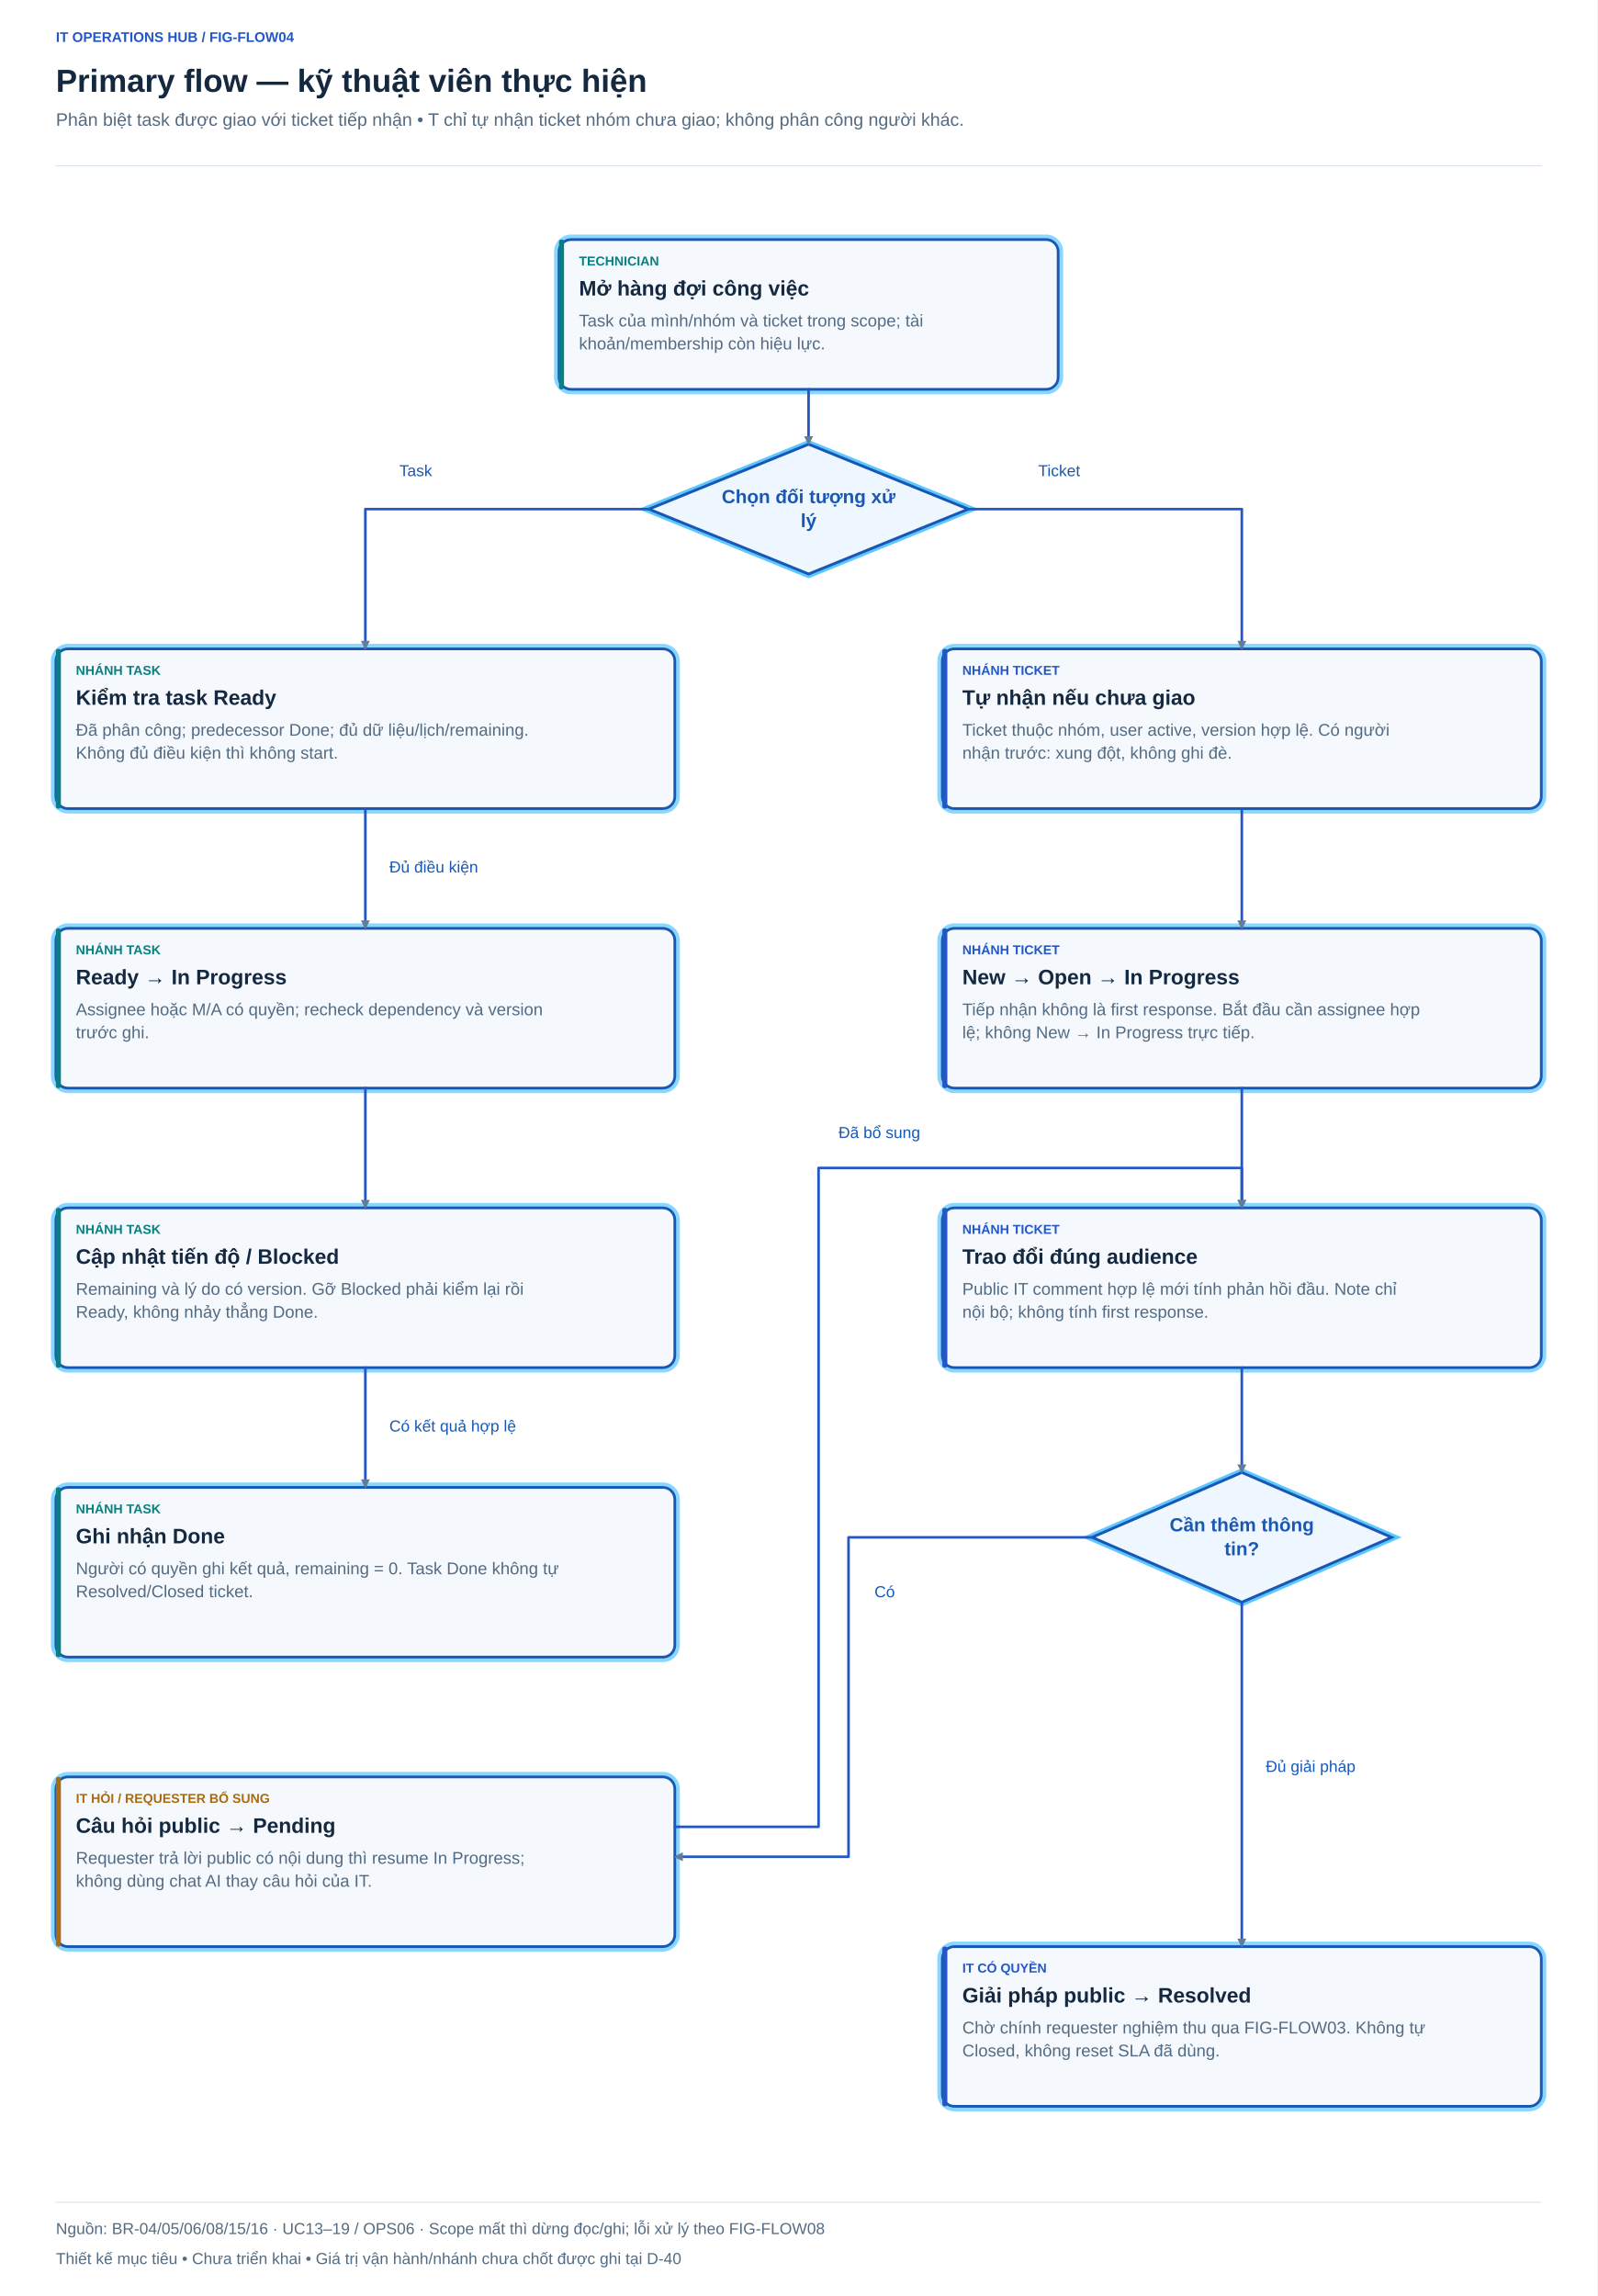
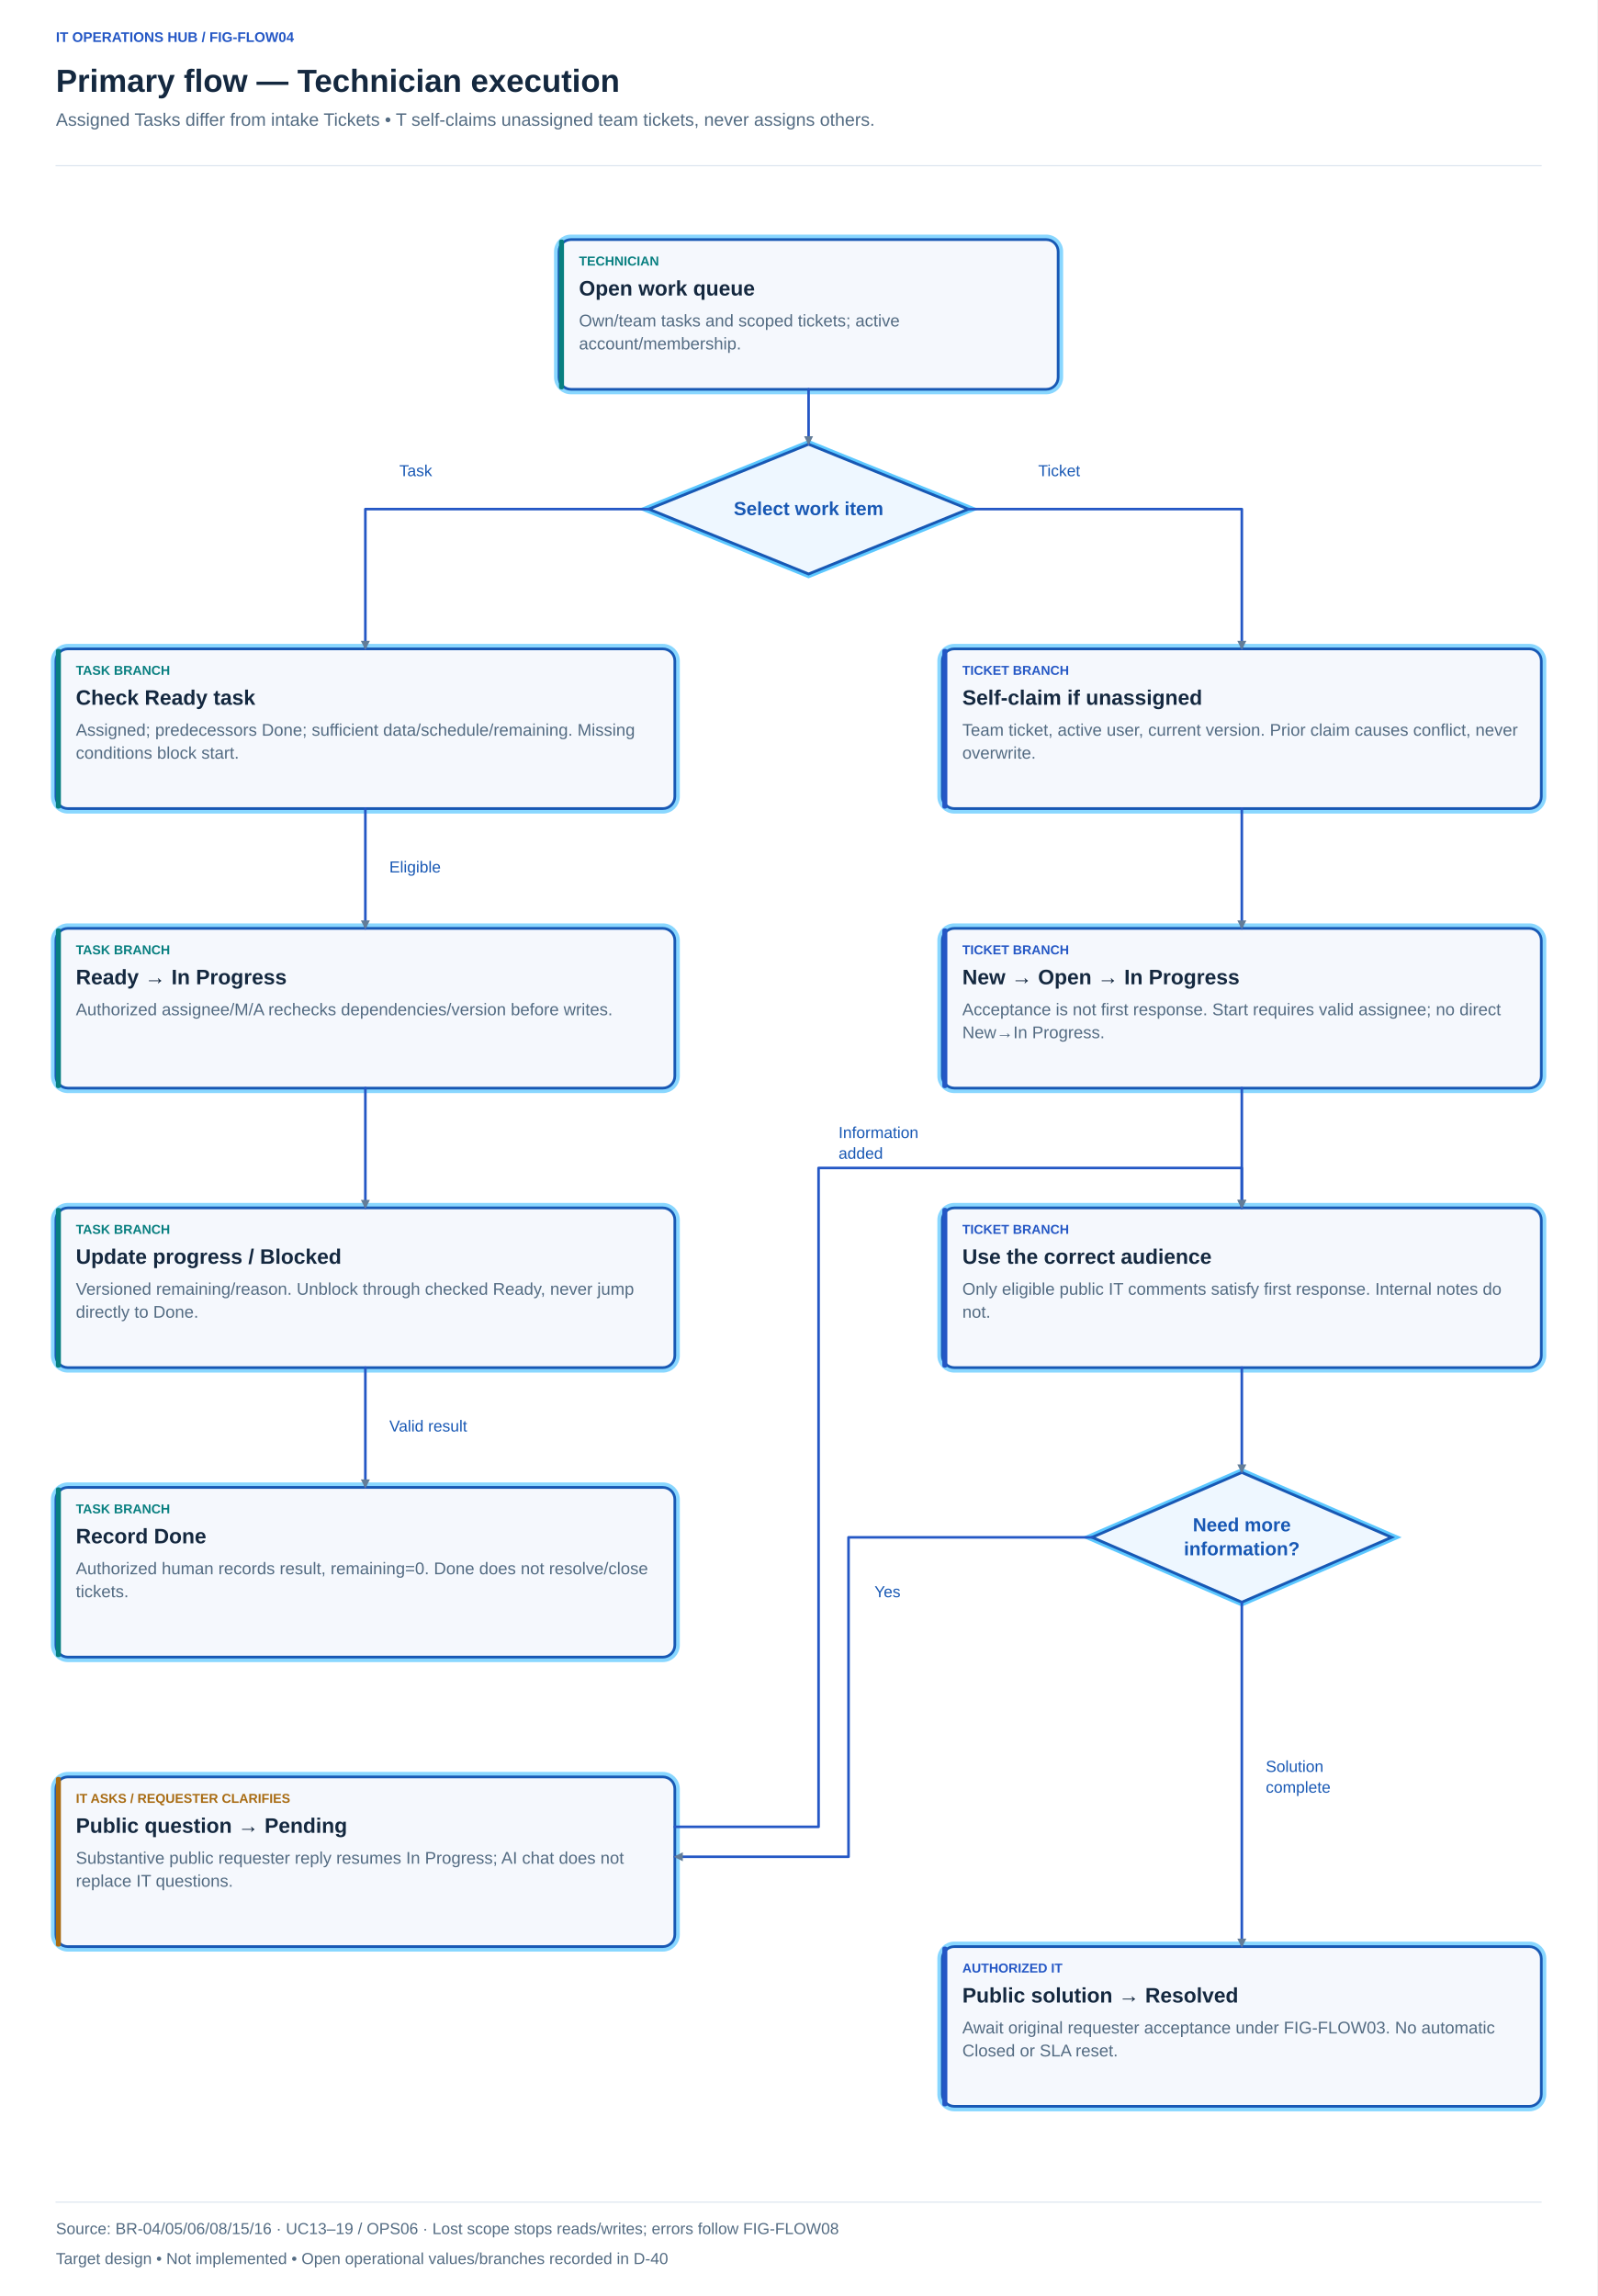
<svg xmlns="http://www.w3.org/2000/svg" width="1600" height="2300" viewBox="0 0 1600 2300" role="img" aria-labelledby="title desc" data-figure-id="FIG-FLOW04" data-source-sheet="6a2db4097dcb4b0ebe9c63324f" data-topic="a0116d276d83451fa644248ae8">
  <g font-family="Segoe UI,Arial,sans-serif">
    <defs>
      <marker id="arr" markerWidth="9" markerHeight="9" refX="8" refY="4.5" orient="auto-start-reverse" markerUnits="userSpaceOnUse">
        <path d="M 0 0 L 9 4.5 L 0 9 Z" fill="#637D98" />
      </marker>
    </defs>
    <rect x="0" y="0" width="1600" height="2300" rx="0" fill="#FFFFFF" stroke="none" stroke-width="0" />
-     <text x="56" y="42" fill="#2457C5" font-size="14" font-weight="700" text-anchor="start" data-max-width="1488">IT OPERATIONS HUB  /  FIG-FLOW04</text>
-     <text x="56" y="92" fill="#14283F" font-size="32" font-weight="700" text-anchor="start" data-max-width="1488">Primary flow — kỹ thuật viên thực hiện</text>
-     <text x="56" y="126" fill="#536B82" font-size="18" font-weight="400" text-anchor="start" data-max-width="1488">Phân biệt task được giao với ticket tiếp nhận • T chỉ tự nhận ticket nhóm chưa giao; không phân công người khác.</text>
+     <text x="56" y="42.0" fill="#2457C5" font-size="14" font-weight="700" text-anchor="start" data-max-width="1488">IT OPERATIONS HUB / FIG-FLOW04</text>
+     <text x="56" y="92.0" fill="#14283F" font-size="32" font-weight="700" text-anchor="start" data-max-width="1488">Primary flow — Technician execution</text>
+     <text x="56" y="126.0" fill="#536B82" font-size="18" font-weight="400" text-anchor="start" data-max-width="1488">Assigned Tasks differ from intake Tickets • T self-claims unassigned team tickets, never assigns others.</text>
    <path d="M 56 166 L 1544 166" fill="none" stroke="#D9E3ED" stroke-width="1" stroke-linecap="round" stroke-linejoin="round" />
    <g class="diagram-node" data-node="queue" data-x="560" data-y="240" data-width="500" data-height="150" data-topic="ed7defbff79255e48f3fb5629939b8f2">
      <rect x="558" y="238" width="504" height="154" rx="14" fill="none" stroke="#5CC8FF" stroke-width="6" opacity=".72" />
      <rect x="560" y="240" width="500" height="150" rx="12" fill="#F5F8FD" stroke="#1858B4" stroke-width="2.7" />
      <rect x="560" y="240" width="5" height="150" rx="2" fill="#087F80" stroke="none" stroke-width="0" />
-       <text x="580" y="266" fill="#087F80" font-size="13" font-weight="700" text-anchor="start" data-max-width="460">TECHNICIAN</text>
-       <text x="580" y="296" fill="#14283F" font-size="21" font-weight="600" text-anchor="start" data-max-width="460">Mở hàng đợi công việc</text>
-       <text x="580" y="327" fill="#536B82" font-size="17" font-weight="400" text-anchor="start" data-max-width="460">Task của mình/nhóm và ticket trong scope; tài</text>
-       <text x="580" y="350" fill="#536B82" font-size="17" font-weight="400" text-anchor="start" data-max-width="460">khoản/membership còn hiệu lực.</text>
+       <text x="580" y="266.0" fill="#087F80" font-size="13" font-weight="700" text-anchor="start" data-max-width="460">TECHNICIAN</text>
+       <text x="580" y="296.0" fill="#14283F" font-size="21" font-weight="600" text-anchor="start" data-max-width="460">Open work queue</text>
+       <text x="580" y="327.0" fill="#536B82" font-size="17" font-weight="400" text-anchor="start" data-max-width="460">Own/team tasks and scoped tickets; active</text>
+       <text x="580" y="350.0" fill="#536B82" font-size="17" font-weight="400" text-anchor="start" data-max-width="460">account/membership.</text>
    </g>
    <g class="diagram-decision" data-node="kind" data-topic="02b539ea1f6c5fce9a3aae6e58aa9106">
      <polygon points="810,445.0 970.0,510 810,575.0 650.0,510" fill="white" stroke="#5CC8FF" stroke-width="8" />
      <polygon points="810,445.0 970.0,510 810,575.0 650.0,510" fill="#EEF7FF" stroke="#1858B4" stroke-width="2.8" />
-       <text x="810" y="504" fill="#1858B4" font-size="19" font-weight="700" text-anchor="middle" data-max-width="224.0">Chọn đối tượng xử</text>
-       <text x="810" y="528" fill="#1858B4" font-size="19" font-weight="700" text-anchor="middle" data-max-width="224.0">lý</text>
+       <text x="810" y="516.0" fill="#1858B4" font-size="19" font-weight="700" text-anchor="middle" data-max-width="224.0">Select work item</text>
    </g>
    <g class="diagram-node" data-node="ready" data-x="56" data-y="650" data-width="620" data-height="160" data-topic="44d7b8d33b9c5edd93bb74746d5b0a9a">
      <rect x="54" y="648" width="624" height="164" rx="14" fill="none" stroke="#5CC8FF" stroke-width="6" opacity=".72" />
      <rect x="56" y="650" width="620" height="160" rx="12" fill="#F5F8FD" stroke="#1858B4" stroke-width="2.7" />
      <rect x="56" y="650" width="5" height="160" rx="2" fill="#087F80" stroke="none" stroke-width="0" />
-       <text x="76" y="676" fill="#087F80" font-size="13" font-weight="700" text-anchor="start" data-max-width="580">NHÁNH TASK</text>
-       <text x="76" y="706" fill="#14283F" font-size="21" font-weight="600" text-anchor="start" data-max-width="580">Kiểm tra task Ready</text>
-       <text x="76" y="737" fill="#536B82" font-size="17" font-weight="400" text-anchor="start" data-max-width="580">Đã phân công; predecessor Done; đủ dữ liệu/lịch/remaining.</text>
-       <text x="76" y="760" fill="#536B82" font-size="17" font-weight="400" text-anchor="start" data-max-width="580">Không đủ điều kiện thì không start.</text>
+       <text x="76" y="676.0" fill="#087F80" font-size="13" font-weight="700" text-anchor="start" data-max-width="580">TASK BRANCH</text>
+       <text x="76" y="706.0" fill="#14283F" font-size="21" font-weight="600" text-anchor="start" data-max-width="580">Check Ready task</text>
+       <text x="76" y="737.0" fill="#536B82" font-size="17" font-weight="400" text-anchor="start" data-max-width="580">Assigned; predecessors Done; sufficient data/schedule/remaining. Missing</text>
+       <text x="76" y="760.0" fill="#536B82" font-size="17" font-weight="400" text-anchor="start" data-max-width="580">conditions block start.</text>
    </g>
    <g class="diagram-node" data-node="starttask" data-x="56" data-y="930" data-width="620" data-height="160" data-topic="7961e017c3305a3782f13515be857f4c">
      <rect x="54" y="928" width="624" height="164" rx="14" fill="none" stroke="#5CC8FF" stroke-width="6" opacity=".72" />
      <rect x="56" y="930" width="620" height="160" rx="12" fill="#F5F8FD" stroke="#1858B4" stroke-width="2.7" />
      <rect x="56" y="930" width="5" height="160" rx="2" fill="#087F80" stroke="none" stroke-width="0" />
-       <text x="76" y="956" fill="#087F80" font-size="13" font-weight="700" text-anchor="start" data-max-width="580">NHÁNH TASK</text>
-       <text x="76" y="986" fill="#14283F" font-size="21" font-weight="600" text-anchor="start" data-max-width="580">Ready → In Progress</text>
-       <text x="76" y="1017" fill="#536B82" font-size="17" font-weight="400" text-anchor="start" data-max-width="580">Assignee hoặc M/A có quyền; recheck dependency và version</text>
-       <text x="76" y="1040" fill="#536B82" font-size="17" font-weight="400" text-anchor="start" data-max-width="580">trước ghi.</text>
+       <text x="76" y="956.0" fill="#087F80" font-size="13" font-weight="700" text-anchor="start" data-max-width="580">TASK BRANCH</text>
+       <text x="76" y="986.0" fill="#14283F" font-size="21" font-weight="600" text-anchor="start" data-max-width="580">Ready → In Progress</text>
+       <text x="76" y="1017.0" fill="#536B82" font-size="17" font-weight="400" text-anchor="start" data-max-width="580">Authorized assignee/M/A rechecks dependencies/version before writes.</text>
    </g>
    <g class="diagram-node" data-node="progress" data-x="56" data-y="1210" data-width="620" data-height="160" data-topic="08ec8306d120598ba50ec8bd696ec77e">
      <rect x="54" y="1208" width="624" height="164" rx="14" fill="none" stroke="#5CC8FF" stroke-width="6" opacity=".72" />
      <rect x="56" y="1210" width="620" height="160" rx="12" fill="#F5F8FD" stroke="#1858B4" stroke-width="2.7" />
      <rect x="56" y="1210" width="5" height="160" rx="2" fill="#087F80" stroke="none" stroke-width="0" />
-       <text x="76" y="1236" fill="#087F80" font-size="13" font-weight="700" text-anchor="start" data-max-width="580">NHÁNH TASK</text>
-       <text x="76" y="1266" fill="#14283F" font-size="21" font-weight="600" text-anchor="start" data-max-width="580">Cập nhật tiến độ / Blocked</text>
-       <text x="76" y="1297" fill="#536B82" font-size="17" font-weight="400" text-anchor="start" data-max-width="580">Remaining và lý do có version. Gỡ Blocked phải kiểm lại rồi</text>
-       <text x="76" y="1320" fill="#536B82" font-size="17" font-weight="400" text-anchor="start" data-max-width="580">Ready, không nhảy thẳng Done.</text>
+       <text x="76" y="1236.0" fill="#087F80" font-size="13" font-weight="700" text-anchor="start" data-max-width="580">TASK BRANCH</text>
+       <text x="76" y="1266.0" fill="#14283F" font-size="21" font-weight="600" text-anchor="start" data-max-width="580">Update progress / Blocked</text>
+       <text x="76" y="1297.0" fill="#536B82" font-size="17" font-weight="400" text-anchor="start" data-max-width="580">Versioned remaining/reason. Unblock through checked Ready, never jump</text>
+       <text x="76" y="1320.0" fill="#536B82" font-size="17" font-weight="400" text-anchor="start" data-max-width="580">directly to Done.</text>
    </g>
    <g class="diagram-node" data-node="done" data-x="56" data-y="1490" data-width="620" data-height="170" data-topic="eecf3e8d93a15edfb36f4085a2b87c25">
      <rect x="54" y="1488" width="624" height="174" rx="14" fill="none" stroke="#5CC8FF" stroke-width="6" opacity=".72" />
      <rect x="56" y="1490" width="620" height="170" rx="12" fill="#F5F8FD" stroke="#1858B4" stroke-width="2.7" />
      <rect x="56" y="1490" width="5" height="170" rx="2" fill="#087F80" stroke="none" stroke-width="0" />
-       <text x="76" y="1516" fill="#087F80" font-size="13" font-weight="700" text-anchor="start" data-max-width="580">NHÁNH TASK</text>
-       <text x="76" y="1546" fill="#14283F" font-size="21" font-weight="600" text-anchor="start" data-max-width="580">Ghi nhận Done</text>
-       <text x="76" y="1577" fill="#536B82" font-size="17" font-weight="400" text-anchor="start" data-max-width="580">Người có quyền ghi kết quả, remaining = 0. Task Done không tự</text>
-       <text x="76" y="1600" fill="#536B82" font-size="17" font-weight="400" text-anchor="start" data-max-width="580">Resolved/Closed ticket.</text>
+       <text x="76" y="1516.0" fill="#087F80" font-size="13" font-weight="700" text-anchor="start" data-max-width="580">TASK BRANCH</text>
+       <text x="76" y="1546.0" fill="#14283F" font-size="21" font-weight="600" text-anchor="start" data-max-width="580">Record Done</text>
+       <text x="76" y="1577.0" fill="#536B82" font-size="17" font-weight="400" text-anchor="start" data-max-width="580">Authorized human records result, remaining=0. Done does not resolve/close</text>
+       <text x="76" y="1600.0" fill="#536B82" font-size="17" font-weight="400" text-anchor="start" data-max-width="580">tickets.</text>
    </g>
    <g class="diagram-node" data-node="claim" data-x="944" data-y="650" data-width="600" data-height="160" data-topic="cec4a9d4c67e58b895aa45c235fef5fe">
      <rect x="942" y="648" width="604" height="164" rx="14" fill="none" stroke="#5CC8FF" stroke-width="6" opacity=".72" />
      <rect x="944" y="650" width="600" height="160" rx="12" fill="#F5F8FD" stroke="#1858B4" stroke-width="2.7" />
      <rect x="944" y="650" width="5" height="160" rx="2" fill="#2457C5" stroke="none" stroke-width="0" />
-       <text x="964" y="676" fill="#2457C5" font-size="13" font-weight="700" text-anchor="start" data-max-width="560">NHÁNH TICKET</text>
-       <text x="964" y="706" fill="#14283F" font-size="21" font-weight="600" text-anchor="start" data-max-width="560">Tự nhận nếu chưa giao</text>
-       <text x="964" y="737" fill="#536B82" font-size="17" font-weight="400" text-anchor="start" data-max-width="560">Ticket thuộc nhóm, user active, version hợp lệ. Có người</text>
-       <text x="964" y="760" fill="#536B82" font-size="17" font-weight="400" text-anchor="start" data-max-width="560">nhận trước: xung đột, không ghi đè.</text>
+       <text x="964" y="676.0" fill="#2457C5" font-size="13" font-weight="700" text-anchor="start" data-max-width="560">TICKET BRANCH</text>
+       <text x="964" y="706.0" fill="#14283F" font-size="21" font-weight="600" text-anchor="start" data-max-width="560">Self-claim if unassigned</text>
+       <text x="964" y="737.0" fill="#536B82" font-size="17" font-weight="400" text-anchor="start" data-max-width="560">Team ticket, active user, current version. Prior claim causes conflict, never</text>
+       <text x="964" y="760.0" fill="#536B82" font-size="17" font-weight="400" text-anchor="start" data-max-width="560">overwrite.</text>
    </g>
    <g class="diagram-node" data-node="startticket" data-x="944" data-y="930" data-width="600" data-height="160" data-topic="74815446d51b55128be1252efe71c2d7">
      <rect x="942" y="928" width="604" height="164" rx="14" fill="none" stroke="#5CC8FF" stroke-width="6" opacity=".72" />
      <rect x="944" y="930" width="600" height="160" rx="12" fill="#F5F8FD" stroke="#1858B4" stroke-width="2.7" />
      <rect x="944" y="930" width="5" height="160" rx="2" fill="#2457C5" stroke="none" stroke-width="0" />
-       <text x="964" y="956" fill="#2457C5" font-size="13" font-weight="700" text-anchor="start" data-max-width="560">NHÁNH TICKET</text>
-       <text x="964" y="986" fill="#14283F" font-size="21" font-weight="600" text-anchor="start" data-max-width="560">New → Open → In Progress</text>
-       <text x="964" y="1017" fill="#536B82" font-size="17" font-weight="400" text-anchor="start" data-max-width="560">Tiếp nhận không là first response. Bắt đầu cần assignee hợp</text>
-       <text x="964" y="1040" fill="#536B82" font-size="17" font-weight="400" text-anchor="start" data-max-width="560">lệ; không New → In Progress trực tiếp.</text>
+       <text x="964" y="956.0" fill="#2457C5" font-size="13" font-weight="700" text-anchor="start" data-max-width="560">TICKET BRANCH</text>
+       <text x="964" y="986.0" fill="#14283F" font-size="21" font-weight="600" text-anchor="start" data-max-width="560">New → Open → In Progress</text>
+       <text x="964" y="1017.0" fill="#536B82" font-size="17" font-weight="400" text-anchor="start" data-max-width="560">Acceptance is not first response. Start requires valid assignee; no direct</text>
+       <text x="964" y="1040.0" fill="#536B82" font-size="17" font-weight="400" text-anchor="start" data-max-width="560">New→In Progress.</text>
    </g>
    <g class="diagram-node" data-node="audience" data-x="944" data-y="1210" data-width="600" data-height="160" data-topic="73a7eead400651b9ae711db60b8dc33c">
      <rect x="942" y="1208" width="604" height="164" rx="14" fill="none" stroke="#5CC8FF" stroke-width="6" opacity=".72" />
      <rect x="944" y="1210" width="600" height="160" rx="12" fill="#F5F8FD" stroke="#1858B4" stroke-width="2.7" />
      <rect x="944" y="1210" width="5" height="160" rx="2" fill="#2457C5" stroke="none" stroke-width="0" />
-       <text x="964" y="1236" fill="#2457C5" font-size="13" font-weight="700" text-anchor="start" data-max-width="560">NHÁNH TICKET</text>
-       <text x="964" y="1266" fill="#14283F" font-size="21" font-weight="600" text-anchor="start" data-max-width="560">Trao đổi đúng audience</text>
-       <text x="964" y="1297" fill="#536B82" font-size="17" font-weight="400" text-anchor="start" data-max-width="560">Public IT comment hợp lệ mới tính phản hồi đầu. Note chỉ</text>
-       <text x="964" y="1320" fill="#536B82" font-size="17" font-weight="400" text-anchor="start" data-max-width="560">nội bộ; không tính first response.</text>
+       <text x="964" y="1236.0" fill="#2457C5" font-size="13" font-weight="700" text-anchor="start" data-max-width="560">TICKET BRANCH</text>
+       <text x="964" y="1266.0" fill="#14283F" font-size="21" font-weight="600" text-anchor="start" data-max-width="560">Use the correct audience</text>
+       <text x="964" y="1297.0" fill="#536B82" font-size="17" font-weight="400" text-anchor="start" data-max-width="560">Only eligible public IT comments satisfy first response. Internal notes do</text>
+       <text x="964" y="1320.0" fill="#536B82" font-size="17" font-weight="400" text-anchor="start" data-max-width="560">not.</text>
    </g>
    <g class="diagram-decision" data-node="missing" data-topic="70ecf709220c5fbbac0175e666357547">
      <polygon points="1244,1475.0 1394.0,1540 1244,1605.0 1094.0,1540" fill="white" stroke="#5CC8FF" stroke-width="8" />
      <polygon points="1244,1475.0 1394.0,1540 1244,1605.0 1094.0,1540" fill="#EEF7FF" stroke="#1858B4" stroke-width="2.8" />
-       <text x="1244" y="1534" fill="#1858B4" font-size="19" font-weight="700" text-anchor="middle" data-max-width="210.0">Cần thêm thông</text>
-       <text x="1244" y="1558" fill="#1858B4" font-size="19" font-weight="700" text-anchor="middle" data-max-width="210.0">tin?</text>
+       <text x="1244" y="1534.0" fill="#1858B4" font-size="19" font-weight="700" text-anchor="middle" data-max-width="210.0">Need more</text>
+       <text x="1244" y="1558.0" fill="#1858B4" font-size="19" font-weight="700" text-anchor="middle" data-max-width="210.0">information?</text>
    </g>
    <g class="diagram-node" data-node="pending" data-x="56" data-y="1780" data-width="620" data-height="170" data-topic="ea8752e2bddd5333b0466f9cee8ac483">
      <rect x="54" y="1778" width="624" height="174" rx="14" fill="none" stroke="#5CC8FF" stroke-width="6" opacity=".72" />
      <rect x="56" y="1780" width="620" height="170" rx="12" fill="#F5F8FD" stroke="#1858B4" stroke-width="2.7" />
      <rect x="56" y="1780" width="5" height="170" rx="2" fill="#A86B12" stroke="none" stroke-width="0" />
-       <text x="76" y="1806" fill="#A86B12" font-size="13" font-weight="700" text-anchor="start" data-max-width="580">IT HỎI / REQUESTER BỔ SUNG</text>
-       <text x="76" y="1836" fill="#14283F" font-size="21" font-weight="600" text-anchor="start" data-max-width="580">Câu hỏi public → Pending</text>
-       <text x="76" y="1867" fill="#536B82" font-size="17" font-weight="400" text-anchor="start" data-max-width="580">Requester trả lời public có nội dung thì resume In Progress;</text>
-       <text x="76" y="1890" fill="#536B82" font-size="17" font-weight="400" text-anchor="start" data-max-width="580">không dùng chat AI thay câu hỏi của IT.</text>
+       <text x="76" y="1806.0" fill="#A86B12" font-size="13" font-weight="700" text-anchor="start" data-max-width="580">IT ASKS / REQUESTER CLARIFIES</text>
+       <text x="76" y="1836.0" fill="#14283F" font-size="21" font-weight="600" text-anchor="start" data-max-width="580">Public question → Pending</text>
+       <text x="76" y="1867.0" fill="#536B82" font-size="17" font-weight="400" text-anchor="start" data-max-width="580">Substantive public requester reply resumes In Progress; AI chat does not</text>
+       <text x="76" y="1890.0" fill="#536B82" font-size="17" font-weight="400" text-anchor="start" data-max-width="580">replace IT questions.</text>
    </g>
    <g class="diagram-node" data-node="resolved" data-x="944" data-y="1950" data-width="600" data-height="160" data-topic="30945d2e866853f4ac46e9baede17ac4">
      <rect x="942" y="1948" width="604" height="164" rx="14" fill="none" stroke="#5CC8FF" stroke-width="6" opacity=".72" />
      <rect x="944" y="1950" width="600" height="160" rx="12" fill="#F5F8FD" stroke="#1858B4" stroke-width="2.7" />
      <rect x="944" y="1950" width="5" height="160" rx="2" fill="#2457C5" stroke="none" stroke-width="0" />
-       <text x="964" y="1976" fill="#2457C5" font-size="13" font-weight="700" text-anchor="start" data-max-width="560">IT CÓ QUYỀN</text>
-       <text x="964" y="2006" fill="#14283F" font-size="21" font-weight="600" text-anchor="start" data-max-width="560">Giải pháp public → Resolved</text>
-       <text x="964" y="2037" fill="#536B82" font-size="17" font-weight="400" text-anchor="start" data-max-width="560">Chờ chính requester nghiệm thu qua FIG-FLOW03. Không tự</text>
-       <text x="964" y="2060" fill="#536B82" font-size="17" font-weight="400" text-anchor="start" data-max-width="560">Closed, không reset SLA đã dùng.</text>
+       <text x="964" y="1976.0" fill="#2457C5" font-size="13" font-weight="700" text-anchor="start" data-max-width="560">AUTHORIZED IT</text>
+       <text x="964" y="2006.0" fill="#14283F" font-size="21" font-weight="600" text-anchor="start" data-max-width="560">Public solution → Resolved</text>
+       <text x="964" y="2037.0" fill="#536B82" font-size="17" font-weight="400" text-anchor="start" data-max-width="560">Await original requester acceptance under FIG-FLOW03. No automatic</text>
+       <text x="964" y="2060.0" fill="#536B82" font-size="17" font-weight="400" text-anchor="start" data-max-width="560">Closed or SLA reset.</text>
    </g>
    <path d="M 810 390 L 810 445" fill="none" stroke="#2457C5" stroke-width="2.6" stroke-linecap="round" stroke-linejoin="round" marker-end="url(#arr)" data-from="ed7defbff79255e48f3fb5629939b8f2" data-to="02b539ea1f6c5fce9a3aae6e58aa9106" />
    <path d="M 650 510 L 366 510 L 366 650" fill="none" stroke="#2457C5" stroke-width="2.6" stroke-linecap="round" stroke-linejoin="round" marker-end="url(#arr)" data-from="02b539ea1f6c5fce9a3aae6e58aa9106" data-to="44d7b8d33b9c5edd93bb74746d5b0a9a" />
    <rect x="393" y="459" width="64" height="32" rx="4" fill="white" stroke="none" stroke-width="0" />
-     <text x="400" y="477" fill="#1858B4" font-size="16" font-weight="400" text-anchor="start" data-max-width="50">Task</text>
+     <text x="400" y="477.0" fill="#1858B4" font-size="16" font-weight="400" text-anchor="start" data-max-width="50">Task</text>
    <path d="M 970 510 L 1244 510 L 1244 650" fill="none" stroke="#2457C5" stroke-width="2.6" stroke-linecap="round" stroke-linejoin="round" marker-end="url(#arr)" data-from="02b539ea1f6c5fce9a3aae6e58aa9106" data-to="cec4a9d4c67e58b895aa45c235fef5fe" />
    <rect x="1033" y="459" width="77.0" height="32" rx="4" fill="white" stroke="none" stroke-width="0" />
-     <text x="1040" y="477" fill="#1858B4" font-size="16" font-weight="400" text-anchor="start" data-max-width="63.0">Ticket</text>
+     <text x="1040" y="477.0" fill="#1858B4" font-size="16" font-weight="400" text-anchor="start" data-max-width="63.0">Ticket</text>
    <path d="M 366 810 L 366 930" fill="none" stroke="#2457C5" stroke-width="2.6" stroke-linecap="round" stroke-linejoin="round" marker-end="url(#arr)" data-from="44d7b8d33b9c5edd93bb74746d5b0a9a" data-to="7961e017c3305a3782f13515be857f4c" />
    <rect x="383" y="856" width="140.0" height="32" rx="4" fill="white" stroke="none" stroke-width="0" />
-     <text x="390" y="874" fill="#1858B4" font-size="16" font-weight="400" text-anchor="start" data-max-width="126.0">Đủ điều kiện</text>
+     <text x="390" y="874.0" fill="#1858B4" font-size="16" font-weight="400" text-anchor="start" data-max-width="126.0">Eligible</text>
    <path d="M 366 1090 L 366 1210" fill="none" stroke="#2457C5" stroke-width="2.6" stroke-linecap="round" stroke-linejoin="round" marker-end="url(#arr)" data-from="7961e017c3305a3782f13515be857f4c" data-to="08ec8306d120598ba50ec8bd696ec77e" />
    <path d="M 366 1370 L 366 1490" fill="none" stroke="#2457C5" stroke-width="2.6" stroke-linecap="round" stroke-linejoin="round" marker-end="url(#arr)" data-from="08ec8306d120598ba50ec8bd696ec77e" data-to="eecf3e8d93a15edfb36f4085a2b87c25" />
    <rect x="383" y="1416" width="192.5" height="32" rx="4" fill="white" stroke="none" stroke-width="0" />
-     <text x="390" y="1434" fill="#1858B4" font-size="16" font-weight="400" text-anchor="start" data-max-width="178.5">Có kết quả hợp lệ</text>
+     <text x="390" y="1434.0" fill="#1858B4" font-size="16" font-weight="400" text-anchor="start" data-max-width="178.5">Valid result</text>
    <path d="M 1244 810 L 1244 930" fill="none" stroke="#2457C5" stroke-width="2.6" stroke-linecap="round" stroke-linejoin="round" marker-end="url(#arr)" data-from="cec4a9d4c67e58b895aa45c235fef5fe" data-to="74815446d51b55128be1252efe71c2d7" />
    <path d="M 1244 1090 L 1244 1210" fill="none" stroke="#2457C5" stroke-width="2.6" stroke-linecap="round" stroke-linejoin="round" marker-end="url(#arr)" data-from="74815446d51b55128be1252efe71c2d7" data-to="73a7eead400651b9ae711db60b8dc33c" />
    <path d="M 1244 1370 L 1244 1475" fill="none" stroke="#2457C5" stroke-width="2.6" stroke-linecap="round" stroke-linejoin="round" marker-end="url(#arr)" data-from="73a7eead400651b9ae711db60b8dc33c" data-to="70ecf709220c5fbbac0175e666357547" />
    <path d="M 1094 1540 L 850 1540 L 850 1860 L 676 1860" fill="none" stroke="#2457C5" stroke-width="2.6" stroke-linecap="round" stroke-linejoin="round" marker-end="url(#arr)" data-from="70ecf709220c5fbbac0175e666357547" data-to="ea8752e2bddd5333b0466f9cee8ac483" />
    <rect x="869" y="1582" width="64" height="32" rx="4" fill="white" stroke="none" stroke-width="0" />
-     <text x="876" y="1600" fill="#1858B4" font-size="16" font-weight="400" text-anchor="start" data-max-width="50">Có</text>
+     <text x="876" y="1600.0" fill="#1858B4" font-size="16" font-weight="400" text-anchor="start" data-max-width="50">Yes</text>
    <path d="M 676 1830 L 820 1830 L 820 1170 L 1244 1170 L 1244 1210" fill="none" stroke="#2457C5" stroke-width="2.6" stroke-linecap="round" stroke-linejoin="round" marker-end="url(#arr)" data-from="ea8752e2bddd5333b0466f9cee8ac483" data-to="73a7eead400651b9ae711db60b8dc33c" />
    <rect x="833" y="1122" width="119.0" height="32" rx="4" fill="white" stroke="none" stroke-width="0" />
-     <text x="840" y="1140" fill="#1858B4" font-size="16" font-weight="400" text-anchor="start" data-max-width="105.0">Đã bổ sung</text>
+     <text x="840" y="1140.0" fill="#1858B4" font-size="16" font-weight="400" text-anchor="start" data-max-width="105.0">Information</text>
+     <text x="840" y="1160.8" fill="#1858B4" font-size="16" font-weight="400" text-anchor="start" data-max-width="105.0">added</text>
    <path d="M 1244 1605 L 1244 1950" fill="none" stroke="#2457C5" stroke-width="2.6" stroke-linecap="round" stroke-linejoin="round" marker-end="url(#arr)" data-from="70ecf709220c5fbbac0175e666357547" data-to="30945d2e866853f4ac46e9baede17ac4" />
    <rect x="1261" y="1757" width="140.0" height="32" rx="4" fill="white" stroke="none" stroke-width="0" />
-     <text x="1268" y="1775" fill="#1858B4" font-size="16" font-weight="400" text-anchor="start" data-max-width="126.0">Đủ giải pháp</text>
+     <text x="1268" y="1775.0" fill="#1858B4" font-size="16" font-weight="400" text-anchor="start" data-max-width="126.0">Solution</text>
+     <text x="1268" y="1795.8" fill="#1858B4" font-size="16" font-weight="400" text-anchor="start" data-max-width="126.0">complete</text>
    <path d="M 56 2206 L 1544 2206" fill="none" stroke="#D9E3ED" stroke-width="1" stroke-linecap="round" stroke-linejoin="round" />
-     <text x="56" y="2238" fill="#536B82" font-size="16" font-weight="400" text-anchor="start" data-max-width="1488">Nguồn: BR-04/05/06/08/15/16 · UC13–19 / OPS06 · Scope mất thì dừng đọc/ghi; lỗi xử lý theo FIG-FLOW08</text>
-     <text x="56" y="2268" fill="#536B82" font-size="16" font-weight="400" text-anchor="start" data-max-width="1488">Thiết kế mục tiêu • Chưa triển khai • Giá trị vận hành/nhánh chưa chốt được ghi tại D-40</text>
+     <text x="56" y="2238.0" fill="#536B82" font-size="16" font-weight="400" text-anchor="start" data-max-width="1488">Source: BR-04/05/06/08/15/16 · UC13–19 / OPS06 · Lost scope stops reads/writes; errors follow FIG-FLOW08</text>
+     <text x="56" y="2268.0" fill="#536B82" font-size="16" font-weight="400" text-anchor="start" data-max-width="1488">Target design • Not implemented • Open operational values/branches recorded in D-40</text>
  </g>
</svg>
